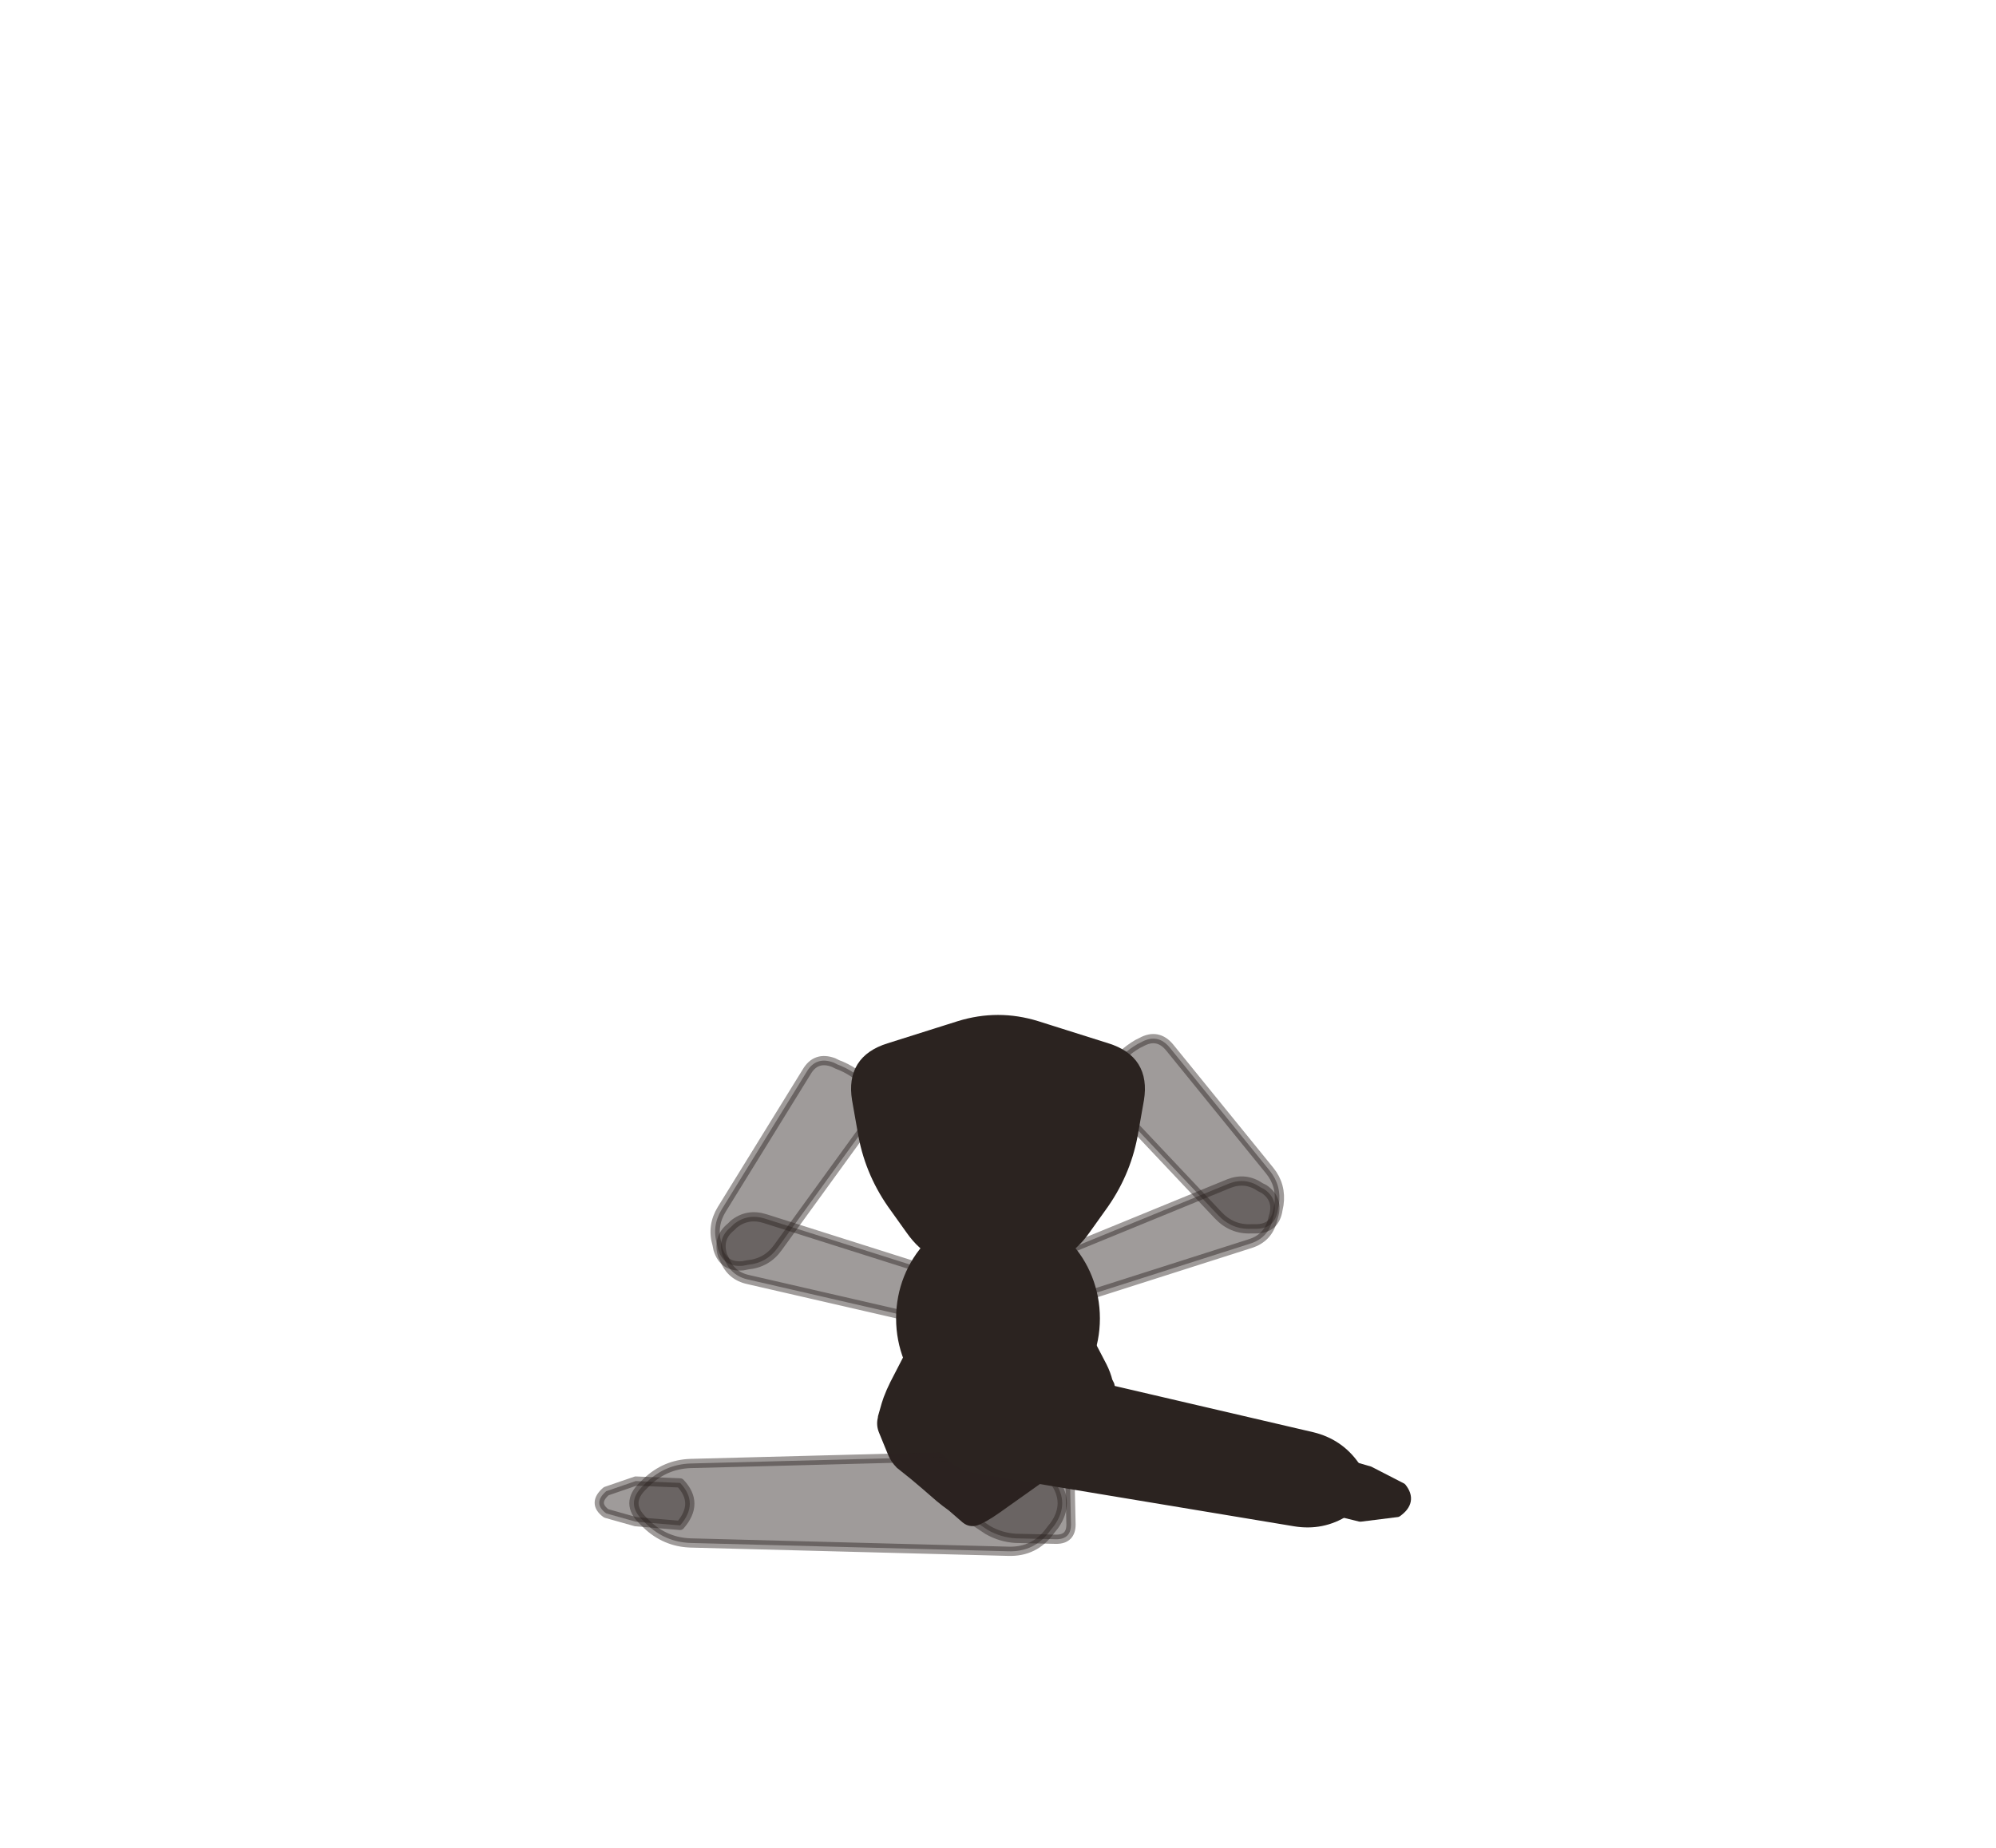
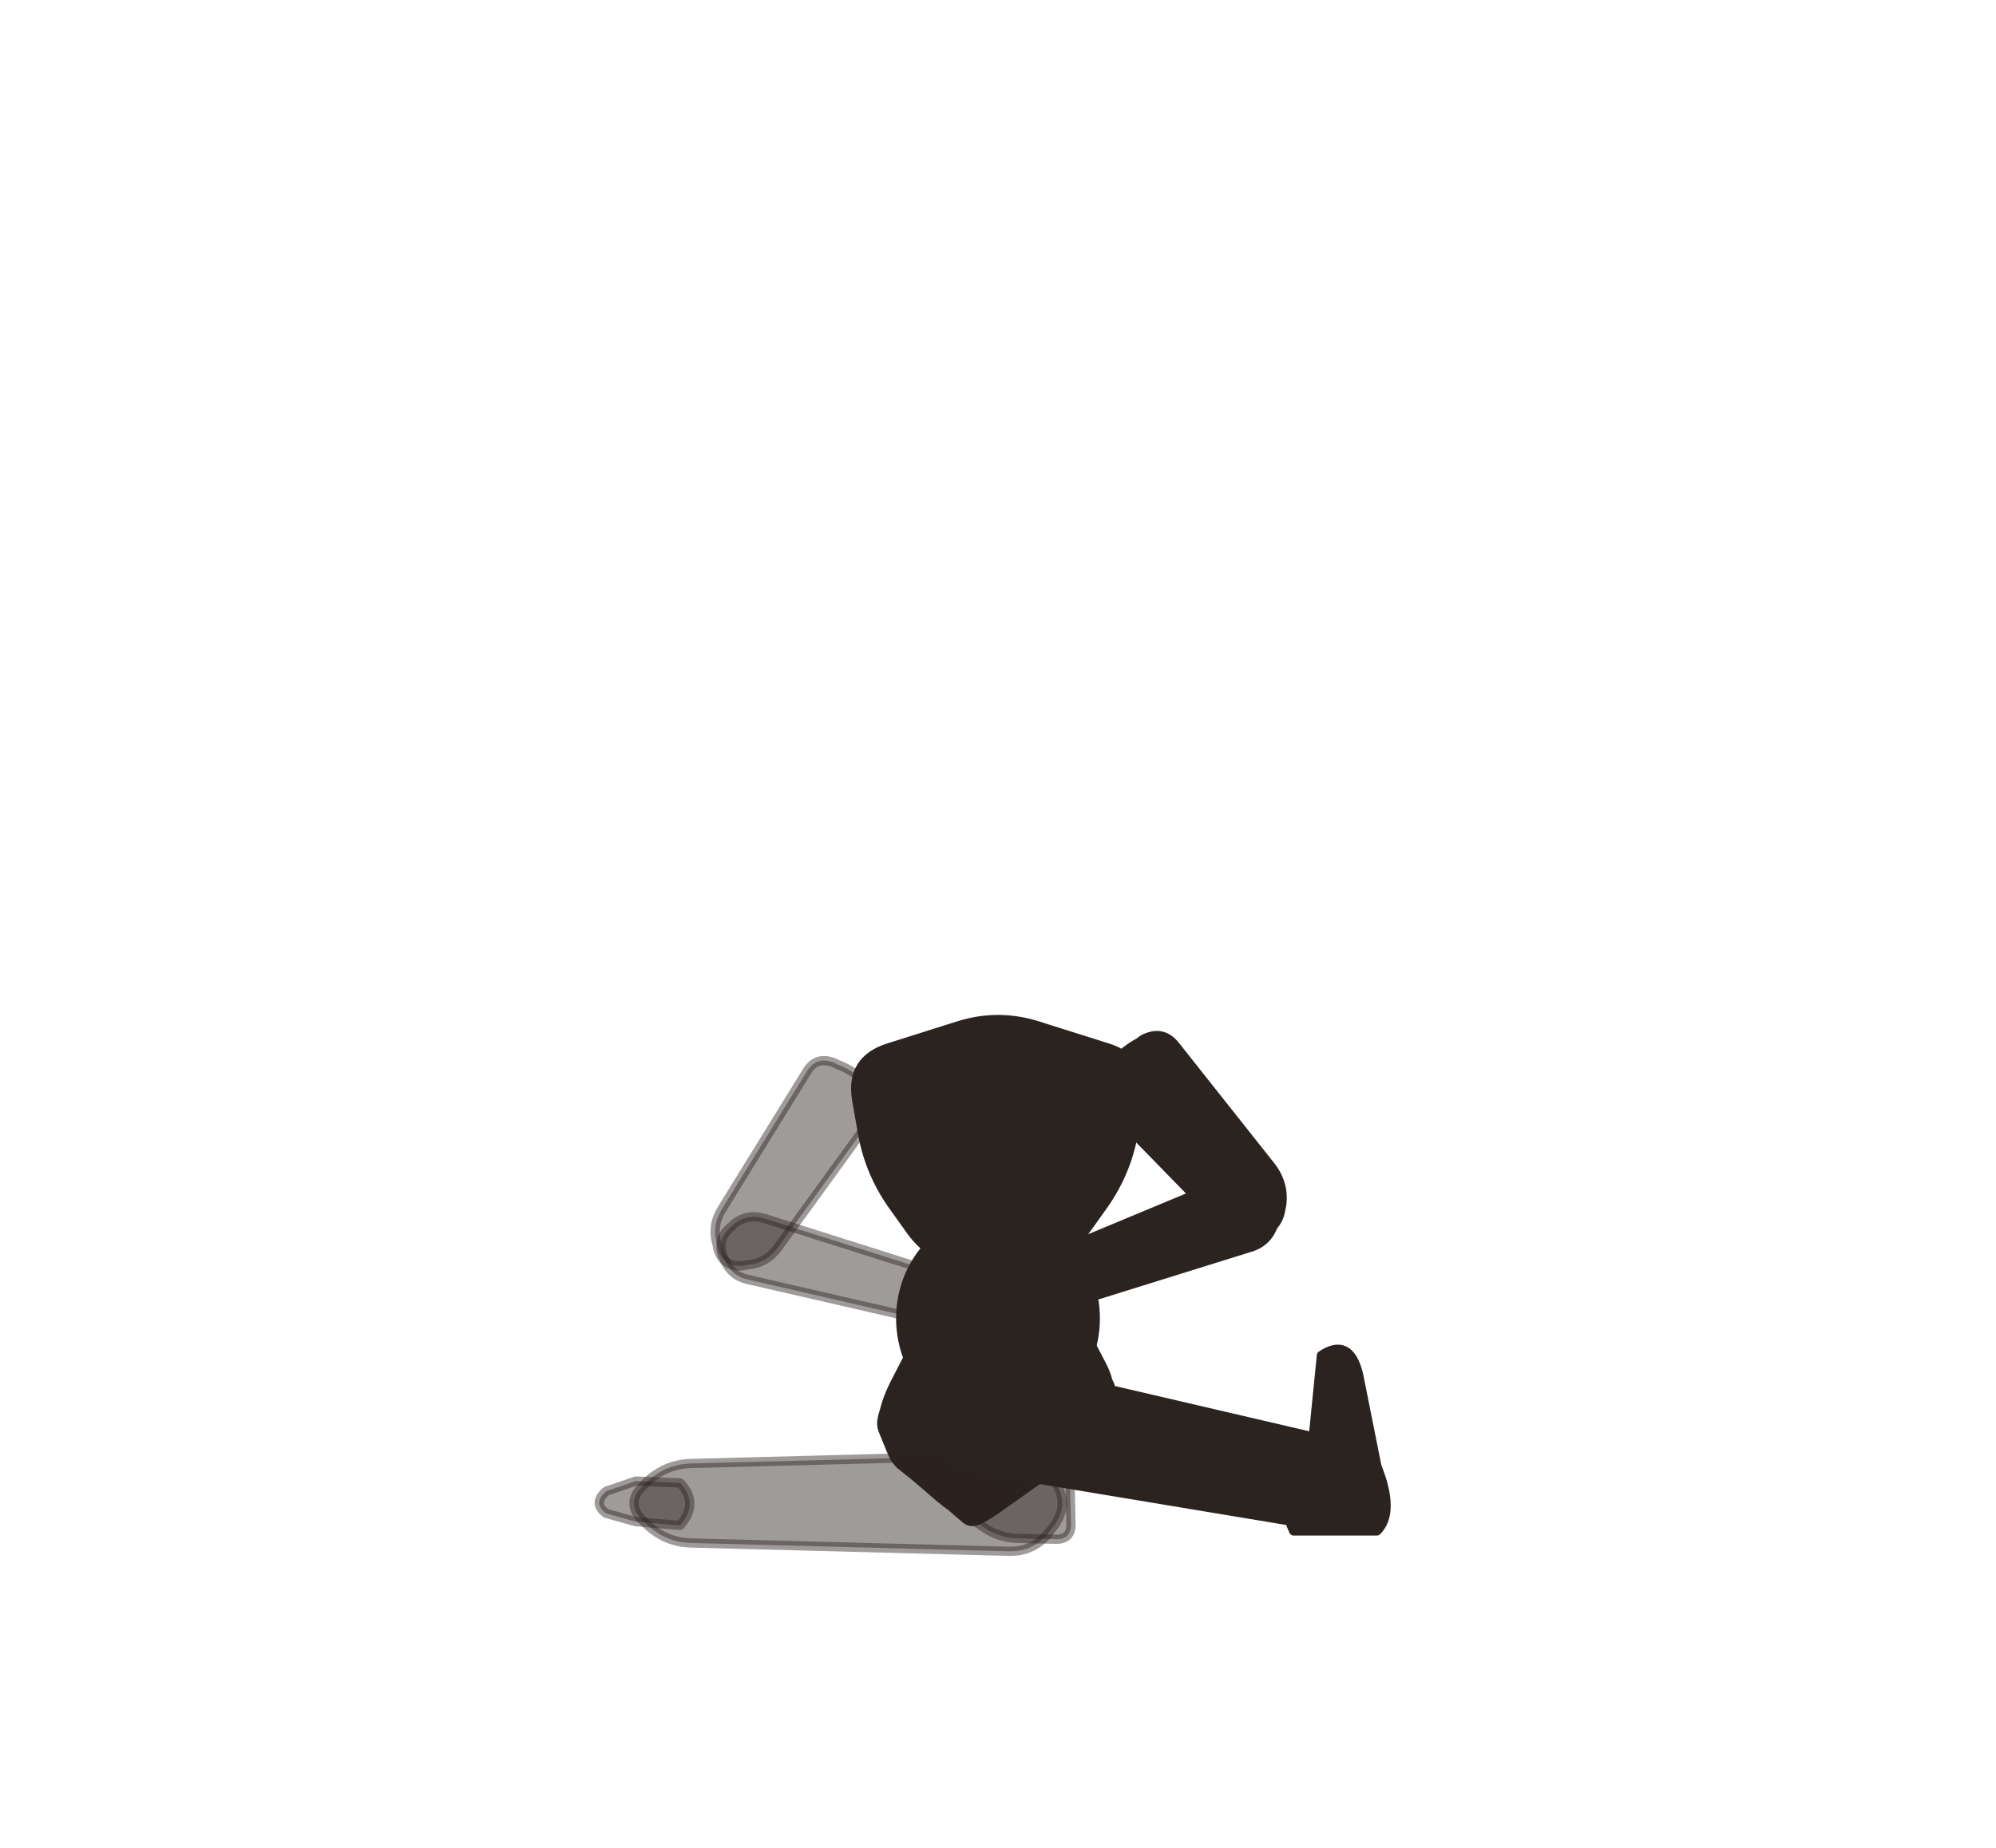
<svg xmlns="http://www.w3.org/2000/svg" viewBox="-8 0 216 200">
  <path d="M 97.7 164.8 L 98.9 165.6 Q 100.3 166.4 101.9 166.5 L 106.3 166.6 Q 107.9 166.6 107.9 165 L 107.8 160.6 Q 107.7 159 106.9 157.6 L 106.1 156.4 Q 105.2 155.1 104 156.2 L 97.5 162.7 Q 96.4 163.9 97.7 164.8 Z" fill="#2b2320" stroke="#2b2320" stroke-width="1" stroke-linejoin="round" fill-opacity="0.45" stroke-opacity="0.45" />
  <path d="M 94.5 146.4 L 94.5 146.5 Q 94.8 146.9 94.6 147.3 L 90.8 152.6 Q 89.9 153.9 91.3 154.8 L 96.7 158.2 Q 97.2 158.5 97 159 L 97 159.1 Q 96.9 159.6 96.8 159.1 L 94.3 146.5 Q 94.2 146 94.5 146.4 Z" fill="#2b2320" stroke="#2b2320" stroke-width="1" stroke-linejoin="round" />
  <path d="M 79.3 116 L 70.1 130.9 Q 69 132.7 69.6 134.7 L 69.7 135.2 Q 70.3 137.2 72.4 137 L 72.9 136.9 Q 75 136.7 76.2 135 L 86.5 120.8 Q 87.7 119.1 86.3 117.7 L 85.9 117.4 Q 84.5 115.9 82.6 115.2 L 82.2 115 Q 80.3 114.3 79.3 116 Z" fill="#2b2320" stroke="#2b2320" stroke-width="1" stroke-linejoin="round" fill-opacity="0.45" stroke-opacity="0.45" />
  <path d="M 73 138.5 L 91.7 142.8 Q 93.3 143.2 94.8 142.4 L 95.1 142.2 Q 96.6 141.4 95.8 140 L 95.6 139.6 Q 94.7 138.2 93.1 137.7 L 74.8 131.9 Q 72.9 131.3 71.4 132.5 L 71.1 132.8 Q 69.6 134 70.2 135.9 L 70.4 136.3 Q 71.1 138.1 73 138.5 Z" fill="#2b2320" stroke="#2b2320" stroke-width="1" stroke-linejoin="round" fill-opacity="0.45" stroke-opacity="0.45" />
  <path d="M 93.2 143.6 L 99 144.3 L 101.9 140.6 Q 100 137.6 97.2 138.7 L 94.8 137.8 Z" fill="#2b2320" stroke="#2b2320" stroke-width="1" stroke-linejoin="round" fill-opacity="0.45" stroke-opacity="0.45" />
-   <path d="M 112.1 119.1 L 123.8 131.5 Q 125.3 133.1 127.4 133 L 127.9 133 Q 130 133 130.3 130.9 L 130.4 130.4 Q 130.7 128.3 129.4 126.7 L 118.6 113.4 Q 117.3 111.8 115.5 112.8 L 115.1 113 Q 113.4 114 112.2 115.6 L 111.9 116 Q 110.7 117.6 112.1 119.1 Z" fill="#2b2320" stroke="#2b2320" stroke-width="1" stroke-linejoin="round" fill-opacity="0.45" stroke-opacity="0.45" />
-   <path d="M 125 128.1 L 106.7 135.6 Q 105.1 136.3 104.4 137.8 L 104.2 138.1 Q 103.4 139.6 105 140.3 L 105.3 140.5 Q 106.9 141.1 108.5 140.6 L 127.3 134.6 Q 129.2 134 129.7 132.1 L 129.8 131.7 Q 130.4 129.8 128.8 128.7 L 128.4 128.5 Q 126.8 127.4 125 128.1 Z" fill="#2b2320" stroke="#2b2320" stroke-width="1" stroke-linejoin="round" fill-opacity="0.45" stroke-opacity="0.45" />
-   <path d="M 105 135.9 L 99.8 138.6 L 99.6 143.4 Q 102.9 144.7 104.5 142.2 L 107 141.5 Z" fill="#2b2320" stroke="#2b2320" stroke-width="1" stroke-linejoin="round" fill-opacity="0.45" stroke-opacity="0.45" />
+   <path d="M 111.8 119.7 L 123.4 131.6 Q 125 133.3 127.4 133.3 L 127.9 133.3 Q 130.2 133.3 130.6 130.9 L 130.7 130.4 Q 131 128.1 129.5 126.2 L 119.2 113.2 Q 117.8 111.4 115.7 112.5 L 115.3 112.8 Q 113.3 113.9 111.9 115.7 L 111.6 116.1 Q 110.2 118 111.8 119.7 Z" fill="#2b2320" stroke="#2b2320" stroke-width="1" stroke-linejoin="round" />
+   <path d="M 124.7 127.9 L 106.7 135.4 Q 105 136.1 104.2 137.7 L 104 138.1 Q 103.2 139.7 104.9 140.4 L 105.3 140.6 Q 107 141.3 108.7 140.8 L 127.3 135 Q 129.3 134.4 129.9 132.3 L 130.1 131.8 Q 130.6 129.7 128.9 128.5 L 128.5 128.3 Q 126.7 127 124.7 127.9 Z" fill="#2b2320" stroke="#2b2320" stroke-width="1" stroke-linejoin="round" />
+   <path d="M 105 135.9 L 99.8 138.6 L 99.6 143.4 Q 102.9 144.7 104.5 142.2 L 107 141.5 Z" fill="#2b2320" stroke="#2b2320" stroke-width="1" stroke-linejoin="round" />
  <path d="M 88.2 113.4 L 95.8 111 Q 100 109.7 104.2 111 L 111.8 113.4 Q 116 114.7 115.3 119 L 114.7 122.4 Q 114 126.7 111.5 130.3 L 109.5 133.1 Q 107 136.7 102.6 136.7 L 97.4 136.7 Q 93 136.7 90.5 133.1 L 88.5 130.3 Q 86 126.7 85.3 122.4 L 84.7 119 Q 84 114.7 88.2 113.4 Z" fill="#2b2320" stroke="#2b2320" stroke-width="1" stroke-linejoin="round" />
  <path d="M 87.5 153.5 L 87.5 153.4 Q 87.7 152.7 87.9 152 L 88.1 151.4 Q 88.4 150.6 88.8 149.8 L 93.6 140.5 Q 94 139.7 94.7 139.2 L 99.3 136.2 Q 100 135.7 100.8 136 L 105.2 137.4 Q 106 137.7 106.4 138.5 L 111.3 147.9 Q 111.7 148.7 111.9 149.5 L 112.1 149.9 Q 112.3 150.7 112 151.5 L 111.9 152 Q 111.7 152.8 111.1 153.5 L 108 157.3 Q 107.5 158 106.8 158.4 L 99.9 163.3 Q 99.2 163.8 98.5 164.2 L 97.9 164.5 Q 97.1 164.9 96.5 164.4 L 95 163.1 Q 94.3 162.6 93.7 162.1 L 92.2 160.8 Q 91.6 160.3 90.9 159.7 L 89.4 158.5 Q 88.8 157.9 88.5 157.1 L 87.6 154.9 Q 87.3 154.2 87.5 153.5 Z" fill="#2b2320" stroke="#2b2320" stroke-width="1" stroke-linejoin="round" />
  <path d="M 101.1 157.5 L 66.7 158.4 Q 64 158.5 62 160.4 L 61.6 160.8 Q 59.6 162.7 61.6 164.6 L 62 165 Q 64 166.9 66.7 167 L 101.1 167.9 Q 104 168 105.7 165.6 L 106.1 165.1 Q 107.8 162.7 106.1 160.3 L 105.7 159.8 Q 104 157.4 101.1 157.5 Z" fill="#2b2320" stroke="#2b2320" stroke-width="1" stroke-linejoin="round" fill-opacity="0.45" stroke-opacity="0.45" />
  <path d="M 65.6 160.5 Q 67.7 162.7 65.6 165.1 L 60.8 164.7 L 57.6 163.8 Q 56.1 162.7 57.6 161.4 L 60.8 160.3 Z" fill="#2b2320" stroke="#2b2320" stroke-width="1" stroke-linejoin="round" fill-opacity="0.45" stroke-opacity="0.45" />
  <path d="M 97.8 159 L 132.1 164.7 Q 135.1 165.2 137.6 163.6 L 138.2 163.2 Q 140.7 161.6 139 159.2 L 138.6 158.6 Q 136.9 156.2 134 155.5 L 100.1 147.6 Q 97.2 146.9 95 149 L 94 149.8 Q 91.8 151.9 93.1 154.6 L 93.6 155.8 Q 94.8 158.5 97.8 159 Z" fill="#2b2320" stroke="#2b2320" stroke-width="1" stroke-linejoin="round" />
-   <path d="M 133.9 162.9 Q 132.4 160 135 157.7 L 140.2 159.2 L 143.7 161 Q 144.9 162.5 143.2 163.7 L 139.2 164.2 Z" fill="#2b2320" stroke="#2b2320" stroke-width="1" stroke-linejoin="round" />
+   <path d="M 132 165.7 L 141 165.7 Q 143 163.7 141 158.7 L 139 148.7 Q 138 144.7 135 146.7 L 134 156.7 Q 130 161.7 132 165.7 Z" fill="#2b2320" stroke="#2b2320" stroke-width="1" stroke-linejoin="round" />
  <path d="M 96.4 130.7 L 96.4 134.6 A 3.6 3.6 0 0 0 103.6 134.6 L 103.6 130.7 A 3.6 3.6 0 0 0 96.4 130.7 Z" fill="#2b2320" stroke="#2b2320" stroke-width="1" stroke-linejoin="round" />
  <ellipse cx="100" cy="142.7" rx="10.528" ry="11.2" fill="#2b2320" stroke="#2b2320" stroke-width="1" stroke-linejoin="round" />
</svg>
